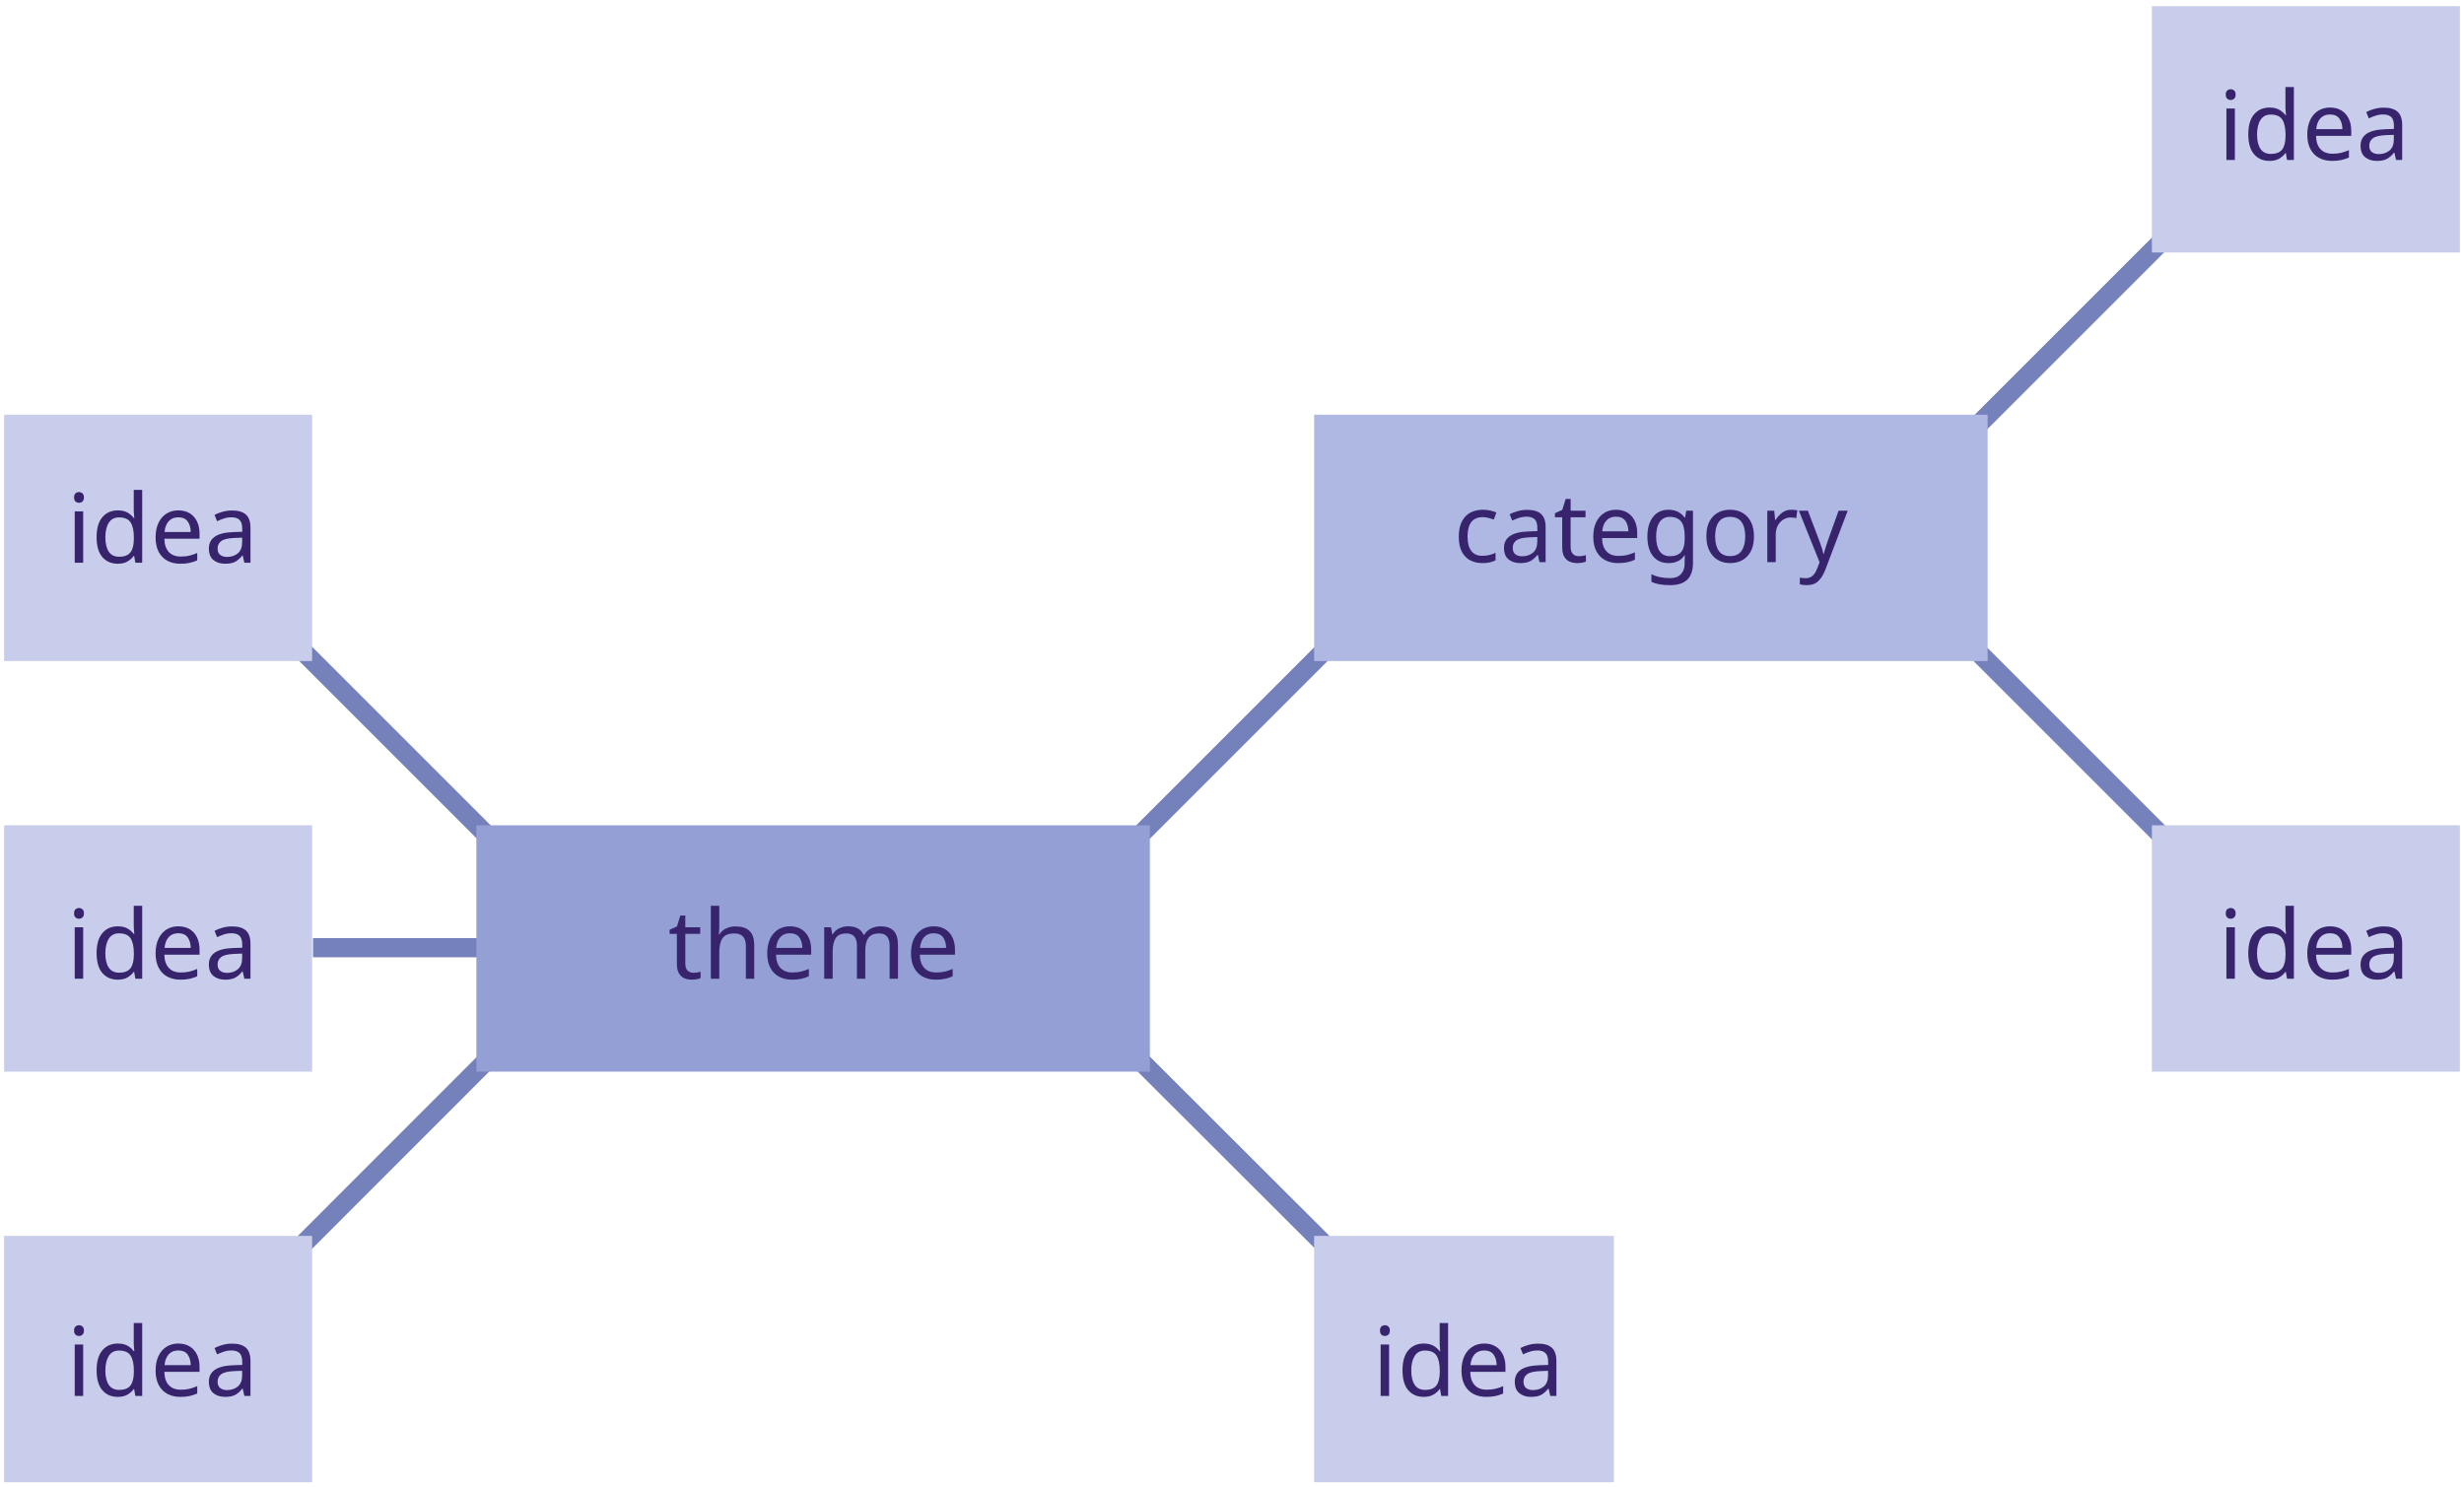
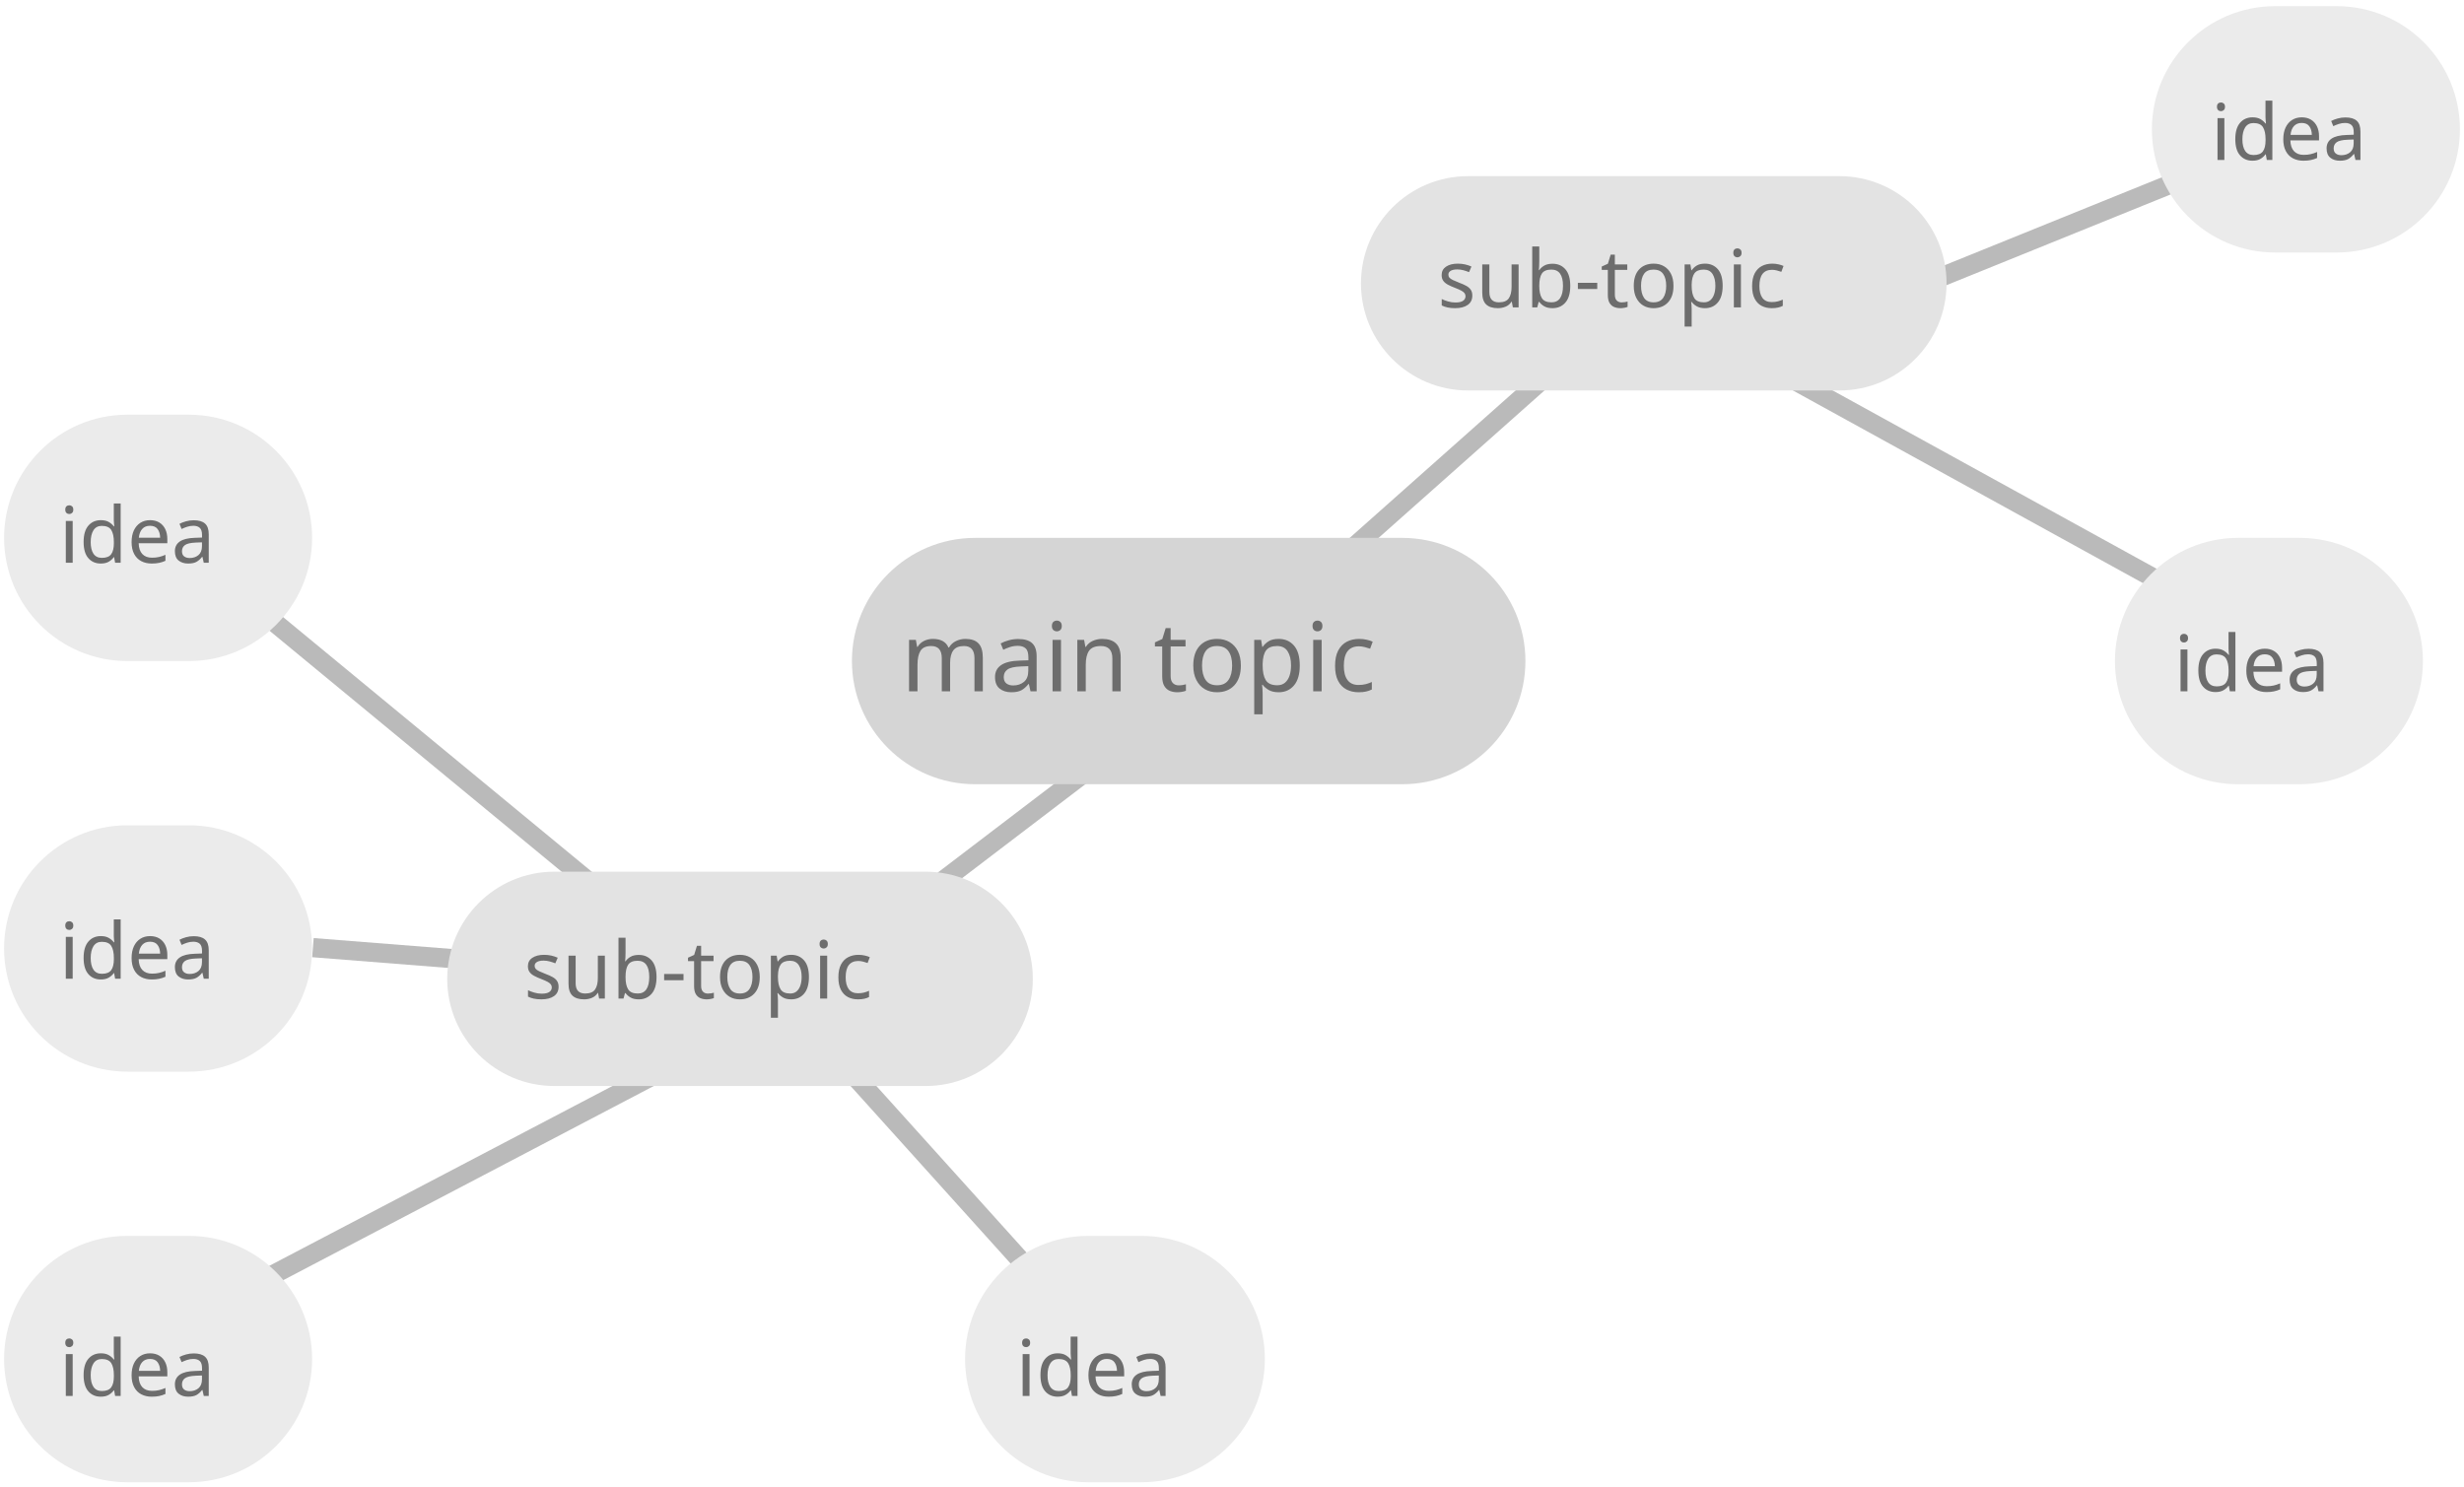
- <svg xmlns="http://www.w3.org/2000/svg" version="1.1" id="Layer_1" x="0px" y="0px" width="1200px" height="724px" viewBox="0 0 1200 724" enable-background="new 0 0 1200 724" xml:space="preserve">
+ <svg xmlns="http://www.w3.org/2000/svg" version="1.1" id="Layer_1" x="0px" y="0px" viewBox="0 0 1200 724" style="enable-background:new 0 0 1200 724;" xml:space="preserve">
+   <style type="text/css">
+ 	.st0{fill:none;stroke:#BABABA;stroke-width:9.344;stroke-miterlimit:10;}
+ 	.st1{fill:#D5D5D5;}
+ 	.st2{fill:#E3E3E3;}
+ 	.st3{fill:#EBEBEB;}
+ 	.st4{fill:#6D6D6D;}
+ 	.st5{font-family:'RobotoMono-Regular';}
+ 	.st6{font-size:38px;}
+ 	.st7{font-size:46.719px;}
+ 	.st8{font-size:39px;}
+ </style>
  <g>
-     <line fill="none" stroke="#7581BA" stroke-width="9.344" stroke-miterlimit="10" x1="659.8" y1="302.154" x2="540.317" y2="421.637" />
-     <line fill="none" stroke="#7581BA" stroke-width="9.344" stroke-miterlimit="10" x1="540.262" y1="501.581" x2="659.8" y2="620.932" />
-     <line fill="none" stroke="#7581BA" stroke-width="9.344" stroke-miterlimit="10" x1="947.899" y1="302.154" x2="1067.81" y2="422.066" />
-     <line fill="none" stroke="#7581BA" stroke-width="9.344" stroke-miterlimit="10" x1="947.899" y1="222.421" x2="1067.343" y2="102.977" />
-     <line fill="none" stroke="#7581BA" stroke-width="9.344" stroke-miterlimit="10" x1="252.932" y1="422.585" x2="132.501" y2="302.154" />
-     <line fill="none" stroke="#7581BA" stroke-width="9.344" stroke-miterlimit="10" x1="251.942" y1="501.663" x2="132.579" y2="621.088" />
-     <line fill="none" stroke="#7581BA" stroke-width="9.344" stroke-miterlimit="10" x1="152.434" y1="461.621" x2="239.643" y2="461.621" />
-     <rect x="232" y="402" fill="#939FD5" width="328" height="120" />
-     <rect x="640" y="202" fill="#AFB8E3" width="328" height="120" />
-     <rect x="1048" y="402" fill="#C8CDEB" width="150" height="120" />
-     <rect x="1048" y="3" fill="#C8CDEB" width="150" height="120" />
-     <rect x="2" y="602" fill="#C8CDEB" width="150" height="120" />
-     <rect x="640" y="602" fill="#C8CDEB" width="146" height="120" />
-     <rect x="2" y="402" fill="#C8CDEB" width="150" height="120" />
-     <rect x="2" y="202" fill="#C8CDEB" width="150" height="120" />
+     <line class="st0" x1="804" y1="137.9" x2="580.3" y2="336.7" />
+     <line class="st0" x1="580.3" y1="336.7" x2="416.3" y2="461.7" />
+     <line class="st0" x1="373.4" y1="476.7" x2="540.4" y2="662" />
+     <line class="st0" x1="828" y1="160" x2="1049.8" y2="282.1" />
+     <line class="st0" x1="938" y1="137.9" x2="1123" y2="63" />
+     <line class="st0" x1="344" y1="476.7" x2="132.5" y2="302.2" />
+     <line class="st0" x1="360.4" y1="501.7" x2="132.6" y2="621.1" />
+     <line class="st0" x1="152.4" y1="461.6" x2="344" y2="476.7" />
+     <path class="st1" d="M474.9,262h208c33.1,0,60,26.9,60,60v0c0,33.1-26.9,60-60,60h-208c-33.1,0-60-26.9-60-60v0   C414.9,288.9,441.8,262,474.9,262z" />
+     <path class="st2" d="M715,85.8h180.8c28.8,0,52.2,23.4,52.2,52.2v0c0,28.8-23.4,52.2-52.2,52.2H715c-28.8,0-52.2-23.4-52.2-52.2v0   C662.9,109.1,686.2,85.8,715,85.8z" />
+     <path class="st2" d="M270,424.6h180.8c28.8,0,52.2,23.4,52.2,52.2v0c0,28.8-23.4,52.2-52.2,52.2H270c-28.8,0-52.2-23.4-52.2-52.2v0   C217.9,447.9,241.2,424.6,270,424.6z" />
+     <path class="st3" d="M1090,262h30c33.1,0,60,26.9,60,60v0c0,33.1-26.9,60-60,60h-30c-33.1,0-60-26.9-60-60v0   C1030,288.9,1056.9,262,1090,262z" />
+     <path class="st3" d="M1108,3h30c33.1,0,60,26.9,60,60v0c0,33.1-26.9,60-60,60h-30c-33.1,0-60-26.9-60-60v0   C1048,29.9,1074.9,3,1108,3z" />
+     <path class="st3" d="M62,602h30c33.1,0,60,26.9,60,60v0c0,33.1-26.9,60-60,60H62c-33.1,0-60-26.9-60-60v0C2,628.9,28.9,602,62,602z   " />
+     <path class="st3" d="M530,602h26c33.1,0,60,26.9,60,60v0c0,33.1-26.9,60-60,60h-26c-33.1,0-60-26.9-60-60v0   C470,628.9,496.9,602,530,602z" />
+     <path class="st3" d="M62,402h30c33.1,0,60,26.9,60,60v0c0,33.1-26.9,60-60,60H62c-33.1,0-60-26.9-60-60v0C2,428.9,28.9,402,62,402z   " />
+     <path class="st3" d="M62,202h30c33.1,0,60,26.9,60,60v0c0,33.1-26.9,60-60,60H62c-33.1,0-60-26.9-60-60v0C2,228.9,28.9,202,62,202z   " />
    <g>
-       <text transform="matrix(1 0 0 1 32.4282 274.1242)" fill="#37246D" font-family="'Roboto-Medium'" font-size="46.719px">idea</text>
+       <text transform="matrix(1 0 0 1 28.8208 274.1242)" class="st4 st5 st6">idea</text>
    </g>
    <g>
-       <text transform="matrix(1 0 0 1 1080.331 77.9055)" fill="#37246D" font-family="'Roboto-Medium'" font-size="46.719px">idea</text>
+       <text transform="matrix(1 0 0 1 1076.723 77.9055)" class="st4 st5 st6">idea</text>
    </g>
    <g>
-       <text transform="matrix(1 0 0 1 1080.331 476.7277)" fill="#37246D" font-family="'Roboto-Medium'" font-size="46.719px">idea</text>
+       <text transform="matrix(1 0 0 1 1058.723 336.7277)" class="st4 st5 st6">idea</text>
    </g>
    <g>
-       <text transform="matrix(1 0 0 1 668.4224 679.9562)" fill="#37246D" font-family="'Roboto-Medium'" font-size="46.719px">idea</text>
+       <text transform="matrix(1 0 0 1 494.815 679.9552)" class="st4 st5 st6">idea</text>
    </g>
    <g>
-       <text transform="matrix(1 0 0 1 32.4282 476.7277)" fill="#37246D" font-family="'Roboto-Medium'" font-size="46.719px">idea</text>
+       <text transform="matrix(1 0 0 1 28.8208 476.7277)" class="st4 st5 st6">idea</text>
    </g>
    <g>
-       <text transform="matrix(1 0 0 1 32.4282 679.9543)" fill="#37246D" font-family="'Roboto-Medium'" font-size="46.719px">idea</text>
+       <text transform="matrix(1 0 0 1 28.8208 679.9553)" class="st4 st5 st6">idea</text>
    </g>
    <g>
-       <text transform="matrix(1 0 0 1 325.3486 476.7277)" fill="#37246D" font-family="'Roboto-Medium'" font-size="46.719px">theme</text>
+       <text transform="matrix(1 0 0 1 438.7537 336.7277)" class="st4 st5 st7">main topic</text>
    </g>
    <g>
-       <text transform="matrix(1 0 0 1 707.8848 273.8137)" fill="#37246D" font-family="'Roboto-Medium'" font-size="46.719px">category</text>
+       <text transform="matrix(1 0 0 1 700.1155 149.7192)" class="st4 st5 st8">sub-topic</text>
+     </g>
+     <g>
+       <text transform="matrix(1 0 0 1 255.1159 486.3947)" class="st4 st5 st8">sub-topic</text>
    </g>
  </g>
</svg>
